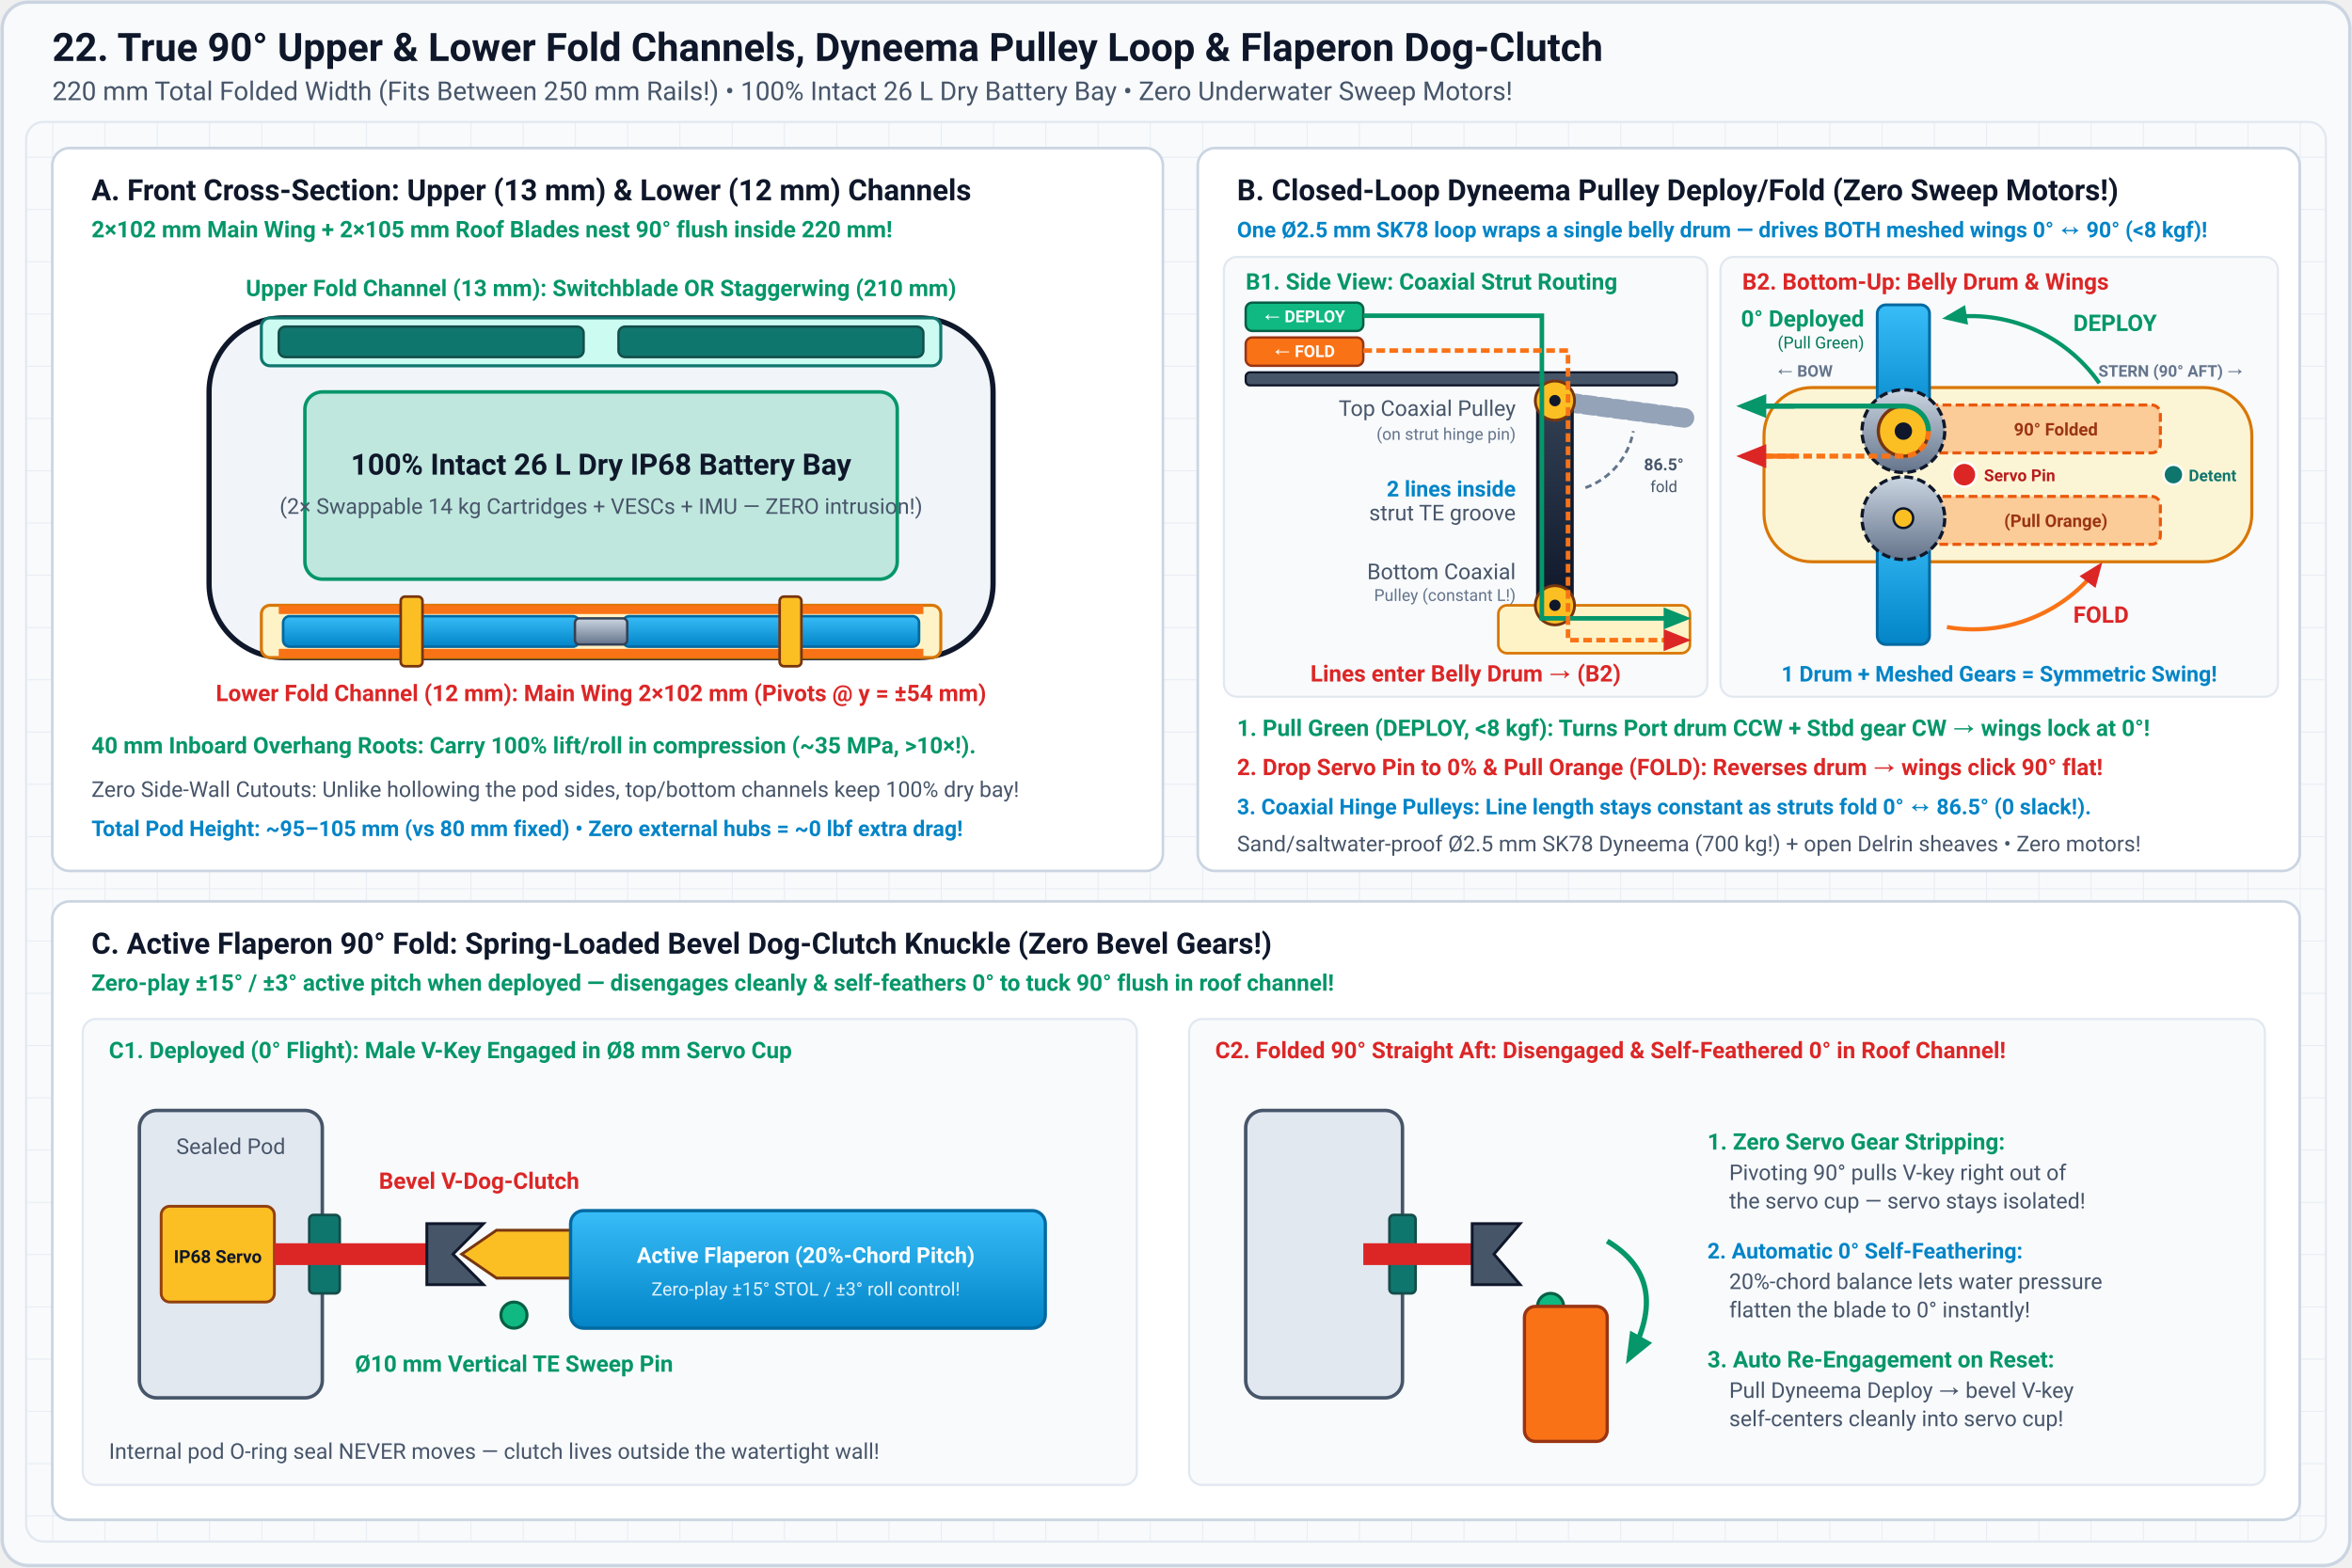
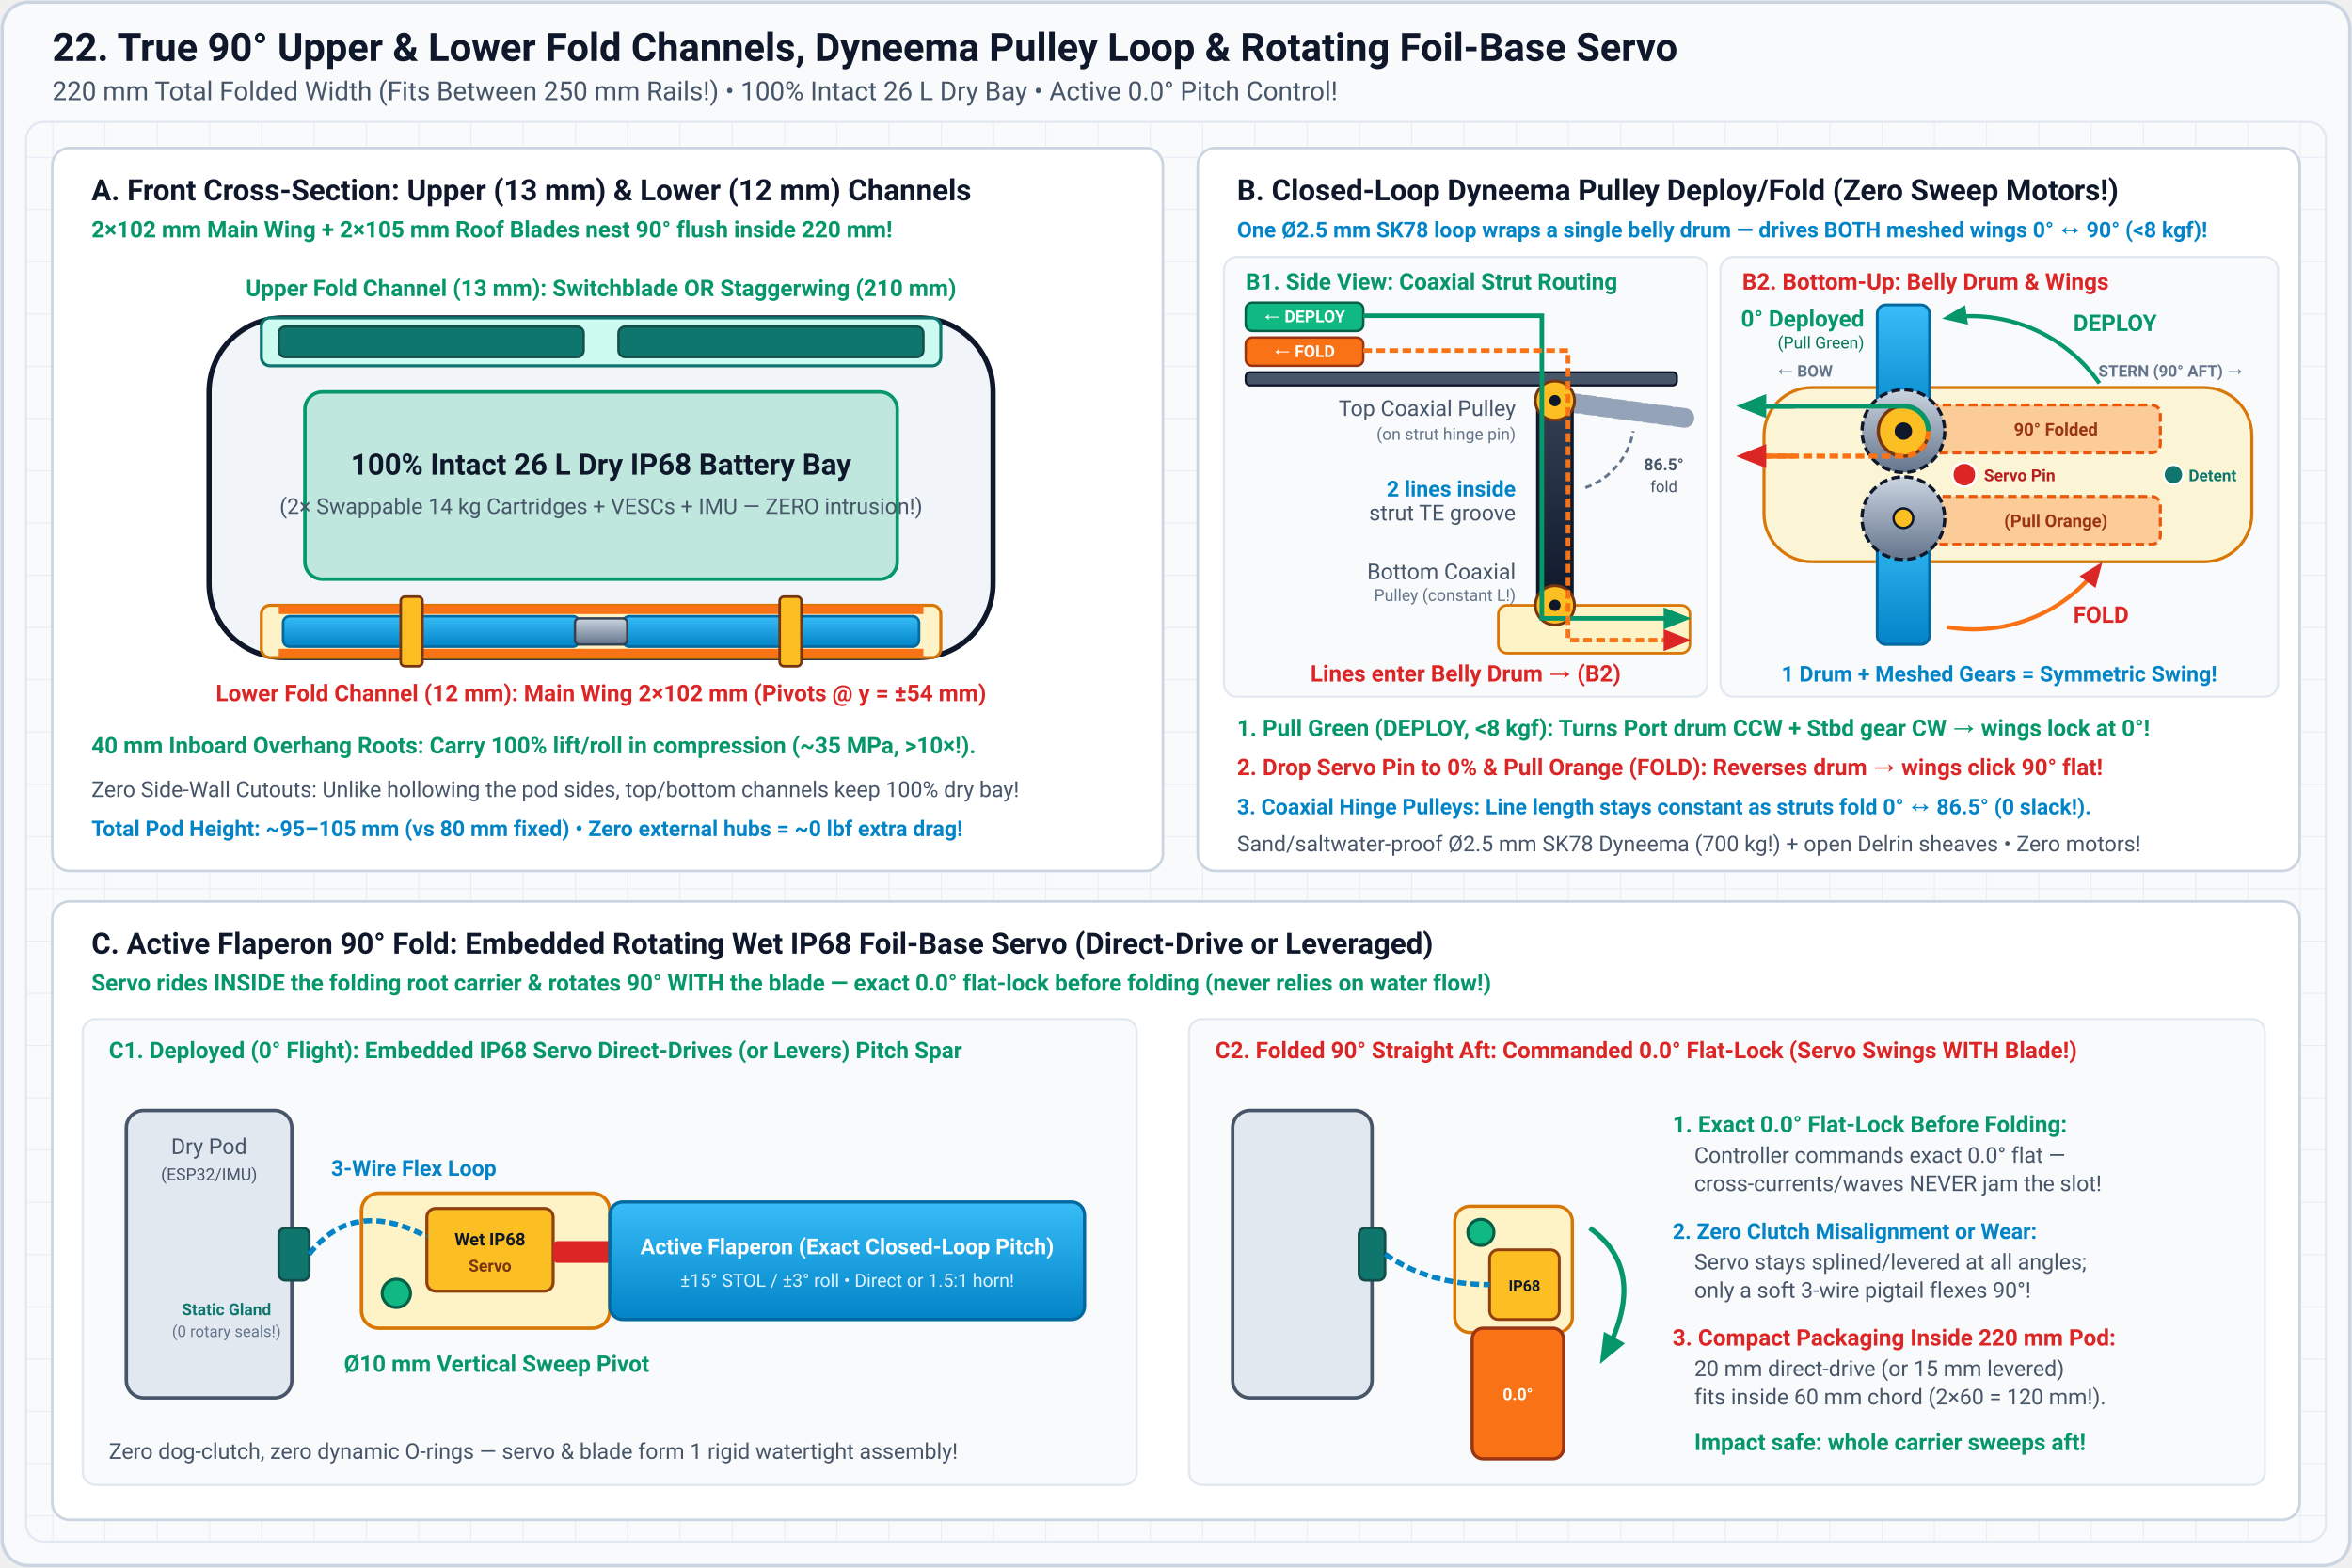
<svg xmlns="http://www.w3.org/2000/svg" viewBox="0 0 1080 720" width="1080" height="720">
  <defs>
    <pattern id="grid" width="24" height="24" patternUnits="userSpaceOnUse">
      <path d="M 24 0 L 0 0 0 24" fill="none" stroke="#E2E8F0" stroke-width="0.6" />
    </pattern>
    <linearGradient id="carbon" x1="0" y1="0" x2="0" y2="1">
      <stop offset="0%" stop-color="#334155" />
      <stop offset="100%" stop-color="#0F172A" />
    </linearGradient>
    <linearGradient id="alu" x1="0" y1="0" x2="0" y2="1">
      <stop offset="0%" stop-color="#CBD5E1" />
      <stop offset="100%" stop-color="#64748B" />
    </linearGradient>
    <linearGradient id="wingBlue" x1="0" y1="0" x2="0" y2="1">
      <stop offset="0%" stop-color="#38BDF8" />
      <stop offset="100%" stop-color="#0284C7" />
    </linearGradient>
    <linearGradient id="wingTeal" x1="0" y1="0" x2="0" y2="1">
      <stop offset="0%" stop-color="#2DD4BF" />
      <stop offset="100%" stop-color="#0D9488" />
    </linearGradient>
    <linearGradient id="water" x1="0" y1="0" x2="0" y2="1">
      <stop offset="0%" stop-color="#BAE6FD" stop-opacity="0.55" />
      <stop offset="100%" stop-color="#0284C7" stop-opacity="0.18" />
    </linearGradient>
    <linearGradient id="kevlar" x1="0" y1="0" x2="1" y2="0">
      <stop offset="0%" stop-color="#FBBF24" />
      <stop offset="100%" stop-color="#D97706" />
    </linearGradient>
    <linearGradient id="tubeGrad" x1="0" y1="0" x2="0" y2="1">
      <stop offset="0%" stop-color="#F1F5F9" />
      <stop offset="55%" stop-color="#CBD5E1" />
      <stop offset="100%" stop-color="#94A3B8" />
    </linearGradient>
    <marker id="arrDark" viewBox="0 0 10 10" refX="8" refY="5" markerWidth="6" markerHeight="6" orient="auto-start-reverse">
      <path d="M 0 1 L 10 5 L 0 9 z" fill="#334155" />
    </marker>
    <marker id="arrBlue" viewBox="0 0 10 10" refX="8" refY="5" markerWidth="6" markerHeight="6" orient="auto-start-reverse">
      <path d="M 0 1 L 10 5 L 0 9 z" fill="#0284C7" />
    </marker>
    <marker id="arrGreen" viewBox="0 0 10 10" refX="8" refY="5" markerWidth="6" markerHeight="6" orient="auto-start-reverse">
      <path d="M 0 1 L 10 5 L 0 9 z" fill="#059669" />
    </marker>
    <marker id="arrRed" viewBox="0 0 10 10" refX="8" refY="5" markerWidth="6" markerHeight="6" orient="auto-start-reverse">
      <path d="M 0 1 L 10 5 L 0 9 z" fill="#DC2626" />
    </marker>
    <style>
      text { font-family: -apple-system, BlinkMacSystemFont, "Segoe UI", Roboto, Helvetica, Arial, sans-serif; }
      .title { font-size: 18px; font-weight: 700; fill: #0F172A; }
      .sub { font-size: 12px; fill: #475569; }
      .sec { font-size: 13.5px; font-weight: 700; fill: #0F172A; }
      .lbl { font-size: 11px; font-weight: 600; fill: #1E293B; }
      .lbl-sm { font-size: 10px; fill: #475569; }
      .lbl-w { font-size: 10.5px; font-weight: 700; fill: #FFFFFF; }
      .dim { font-size: 10px; font-weight: 600; fill: #0284C7; }
      .ok { font-size: 10.5px; font-weight: 700; fill: #059669; }
      .warn { font-size: 10.5px; font-weight: 700; fill: #DC2626; }
    </style>
  </defs>
  <rect x="1" y="1" width="1078" height="718" rx="12" fill="#F8FAFC" stroke="#CBD5E1" stroke-width="1.5" />
  <rect x="12" y="56" width="1056" height="652" rx="8" fill="url(#grid)" stroke="#E2E8F0" stroke-width="1" />
-   <text x="24" y="28" class="title">22. True 90° Upper &amp; Lower Fold Channels, Dyneema Pulley Loop &amp; Flaperon Dog-Clutch</text>
-   <text x="24" y="46" class="sub">220 mm Total Folded Width (Fits Between 250 mm Rails!) • 100% Intact 26 L Dry Battery Bay • Zero Underwater Sweep Motors!</text>
+   <text x="24" y="28" class="title">22. True 90° Upper &amp; Lower Fold Channels, Dyneema Pulley Loop &amp; Rotating Foil-Base Servo</text>
+   <text x="24" y="46" class="sub">220 mm Total Folded Width (Fits Between 250 mm Rails!) • 100% Intact 26 L Dry Bay • Active 0.0° Pitch Control!</text>
  <rect x="24" y="68" width="510" height="332" rx="8" fill="#FFFFFF" stroke="#CBD5E1" stroke-width="1.2" />
  <text x="42" y="92" class="sec">A. Front Cross-Section: Upper (13 mm) &amp; Lower (12 mm) Channels</text>
  <text x="42" y="109" class="ok">2×102 mm Main Wing + 2×105 mm Roof Blades nest 90° flush inside 220 mm!</text>
  <rect x="96" y="146" width="360" height="156" rx="34" fill="#F1F5F9" stroke="#0F172A" stroke-width="2.4" />
  <rect x="120" y="146" width="312" height="22" rx="4" fill="#CCFBF1" stroke="#0F766E" stroke-width="1.4" />
  <rect x="128" y="150" width="140" height="14" rx="3" fill="#0F766E" stroke="#134E4A" stroke-width="1.1" />
  <rect x="284" y="150" width="140" height="14" rx="3" fill="#0F766E" stroke="#134E4A" stroke-width="1.1" />
  <text x="276" y="136" text-anchor="middle" class="ok">Upper Fold Channel (13 mm): Switchblade OR Staggerwing (210 mm)</text>
  <rect x="140" y="180" width="272" height="86" rx="8" fill="#10B981" fill-opacity="0.22" stroke="#059669" stroke-width="1.6" />
  <text x="276" y="218" text-anchor="middle" class="sec">100% Intact 26 L Dry IP68 Battery Bay</text>
  <text x="276" y="236" text-anchor="middle" class="lbl-sm">(2× Swappable 14 kg Cartridges + VESCs + IMU — ZERO intrusion!)</text>
  <rect x="120" y="278" width="312" height="24" rx="4" fill="#FEF3C7" stroke="#D97706" stroke-width="1.4" />
  <rect x="128" y="278" width="296" height="4" fill="#F97316" />
  <rect x="128" y="298" width="296" height="4" fill="#F97316" />
  <rect x="130" y="283" width="136" height="14" rx="3" fill="url(#wingBlue)" stroke="#0369A1" stroke-width="1.2" />
  <rect x="286" y="283" width="136" height="14" rx="3" fill="url(#wingBlue)" stroke="#0369A1" stroke-width="1.2" />
  <rect x="184" y="274" width="10" height="32" rx="2" fill="#FBBF24" stroke="#78350F" stroke-width="1.2" />
  <rect x="358" y="274" width="10" height="32" rx="2" fill="#FBBF24" stroke="#78350F" stroke-width="1.2" />
  <rect x="264" y="284" width="24" height="12" rx="2" fill="url(#alu)" stroke="#334155" stroke-width="1.1" />
  <text x="276" y="322" text-anchor="middle" class="warn">Lower Fold Channel (12 mm): Main Wing 2×102 mm (Pivots @ y = ±54 mm)</text>
  <text x="42" y="346" class="ok">40 mm Inboard Overhang Roots: Carry 100% lift/roll in compression (~35 MPa, &gt;10×!).</text>
  <text x="42" y="366" class="lbl-sm">Zero Side-Wall Cutouts: Unlike hollowing the pod sides, top/bottom channels keep 100% dry bay!</text>
  <text x="42" y="384" class="dim">Total Pod Height: ~95–105 mm (vs 80 mm fixed) • Zero external hubs = ~0 lbf extra drag!</text>
  <rect x="550" y="68" width="506" height="332" rx="8" fill="#FFFFFF" stroke="#CBD5E1" stroke-width="1.2" />
  <text x="568" y="92" class="sec">B. Closed-Loop Dyneema Pulley Deploy/Fold (Zero Sweep Motors!)</text>
  <text x="568" y="109" class="dim">One Ø2.5 mm SK78 loop wraps a single belly drum — drives BOTH meshed wings 0° ↔ 90° (&lt;8 kgf)!</text>
  <rect x="562" y="118" width="222" height="202" rx="6" fill="#F8FAFC" stroke="#E2E8F0" stroke-width="1" />
  <text x="572" y="133" class="ok">B1. Side View: Coaxial Strut Routing</text>
  <rect x="572" y="139" width="54" height="13" rx="3" fill="#10B981" stroke="#065F46" stroke-width="1.1" />
  <text x="599" y="148" text-anchor="middle" style="font-size:7.6px;fill:#FFFFFF;font-weight:700;">← DEPLOY</text>
  <rect x="572" y="155" width="54" height="13" rx="3" fill="#F97316" stroke="#9A3412" stroke-width="1.1" />
  <text x="599" y="164" text-anchor="middle" style="font-size:7.6px;fill:#FFFFFF;font-weight:700;">← FOLD</text>
  <rect x="572" y="171" width="198" height="6" rx="2" fill="#475569" stroke="#0F172A" stroke-width="1" />
  <line x1="714" y1="184" x2="774" y2="192" stroke="#94A3B8" stroke-width="9" stroke-linecap="round" stroke-dasharray="4,3" />
  <path d="M 728 224 A 34 34 0 0 0 750 198" fill="none" stroke="#64748B" stroke-width="1.3" stroke-dasharray="3,2" />
  <text x="764" y="216" text-anchor="middle" style="font-size:7.6px;fill:#475569;font-weight:700;">86.5°</text>
  <text x="764" y="226" text-anchor="middle" style="font-size:7.2px;fill:#475569;">fold</text>
  <rect x="706" y="184" width="16" height="94" rx="3" fill="url(#carbon)" stroke="#0F172A" stroke-width="1.3" />
  <rect x="688" y="278" width="88" height="22" rx="4" fill="#FEF3C7" stroke="#D97706" stroke-width="1.2" />
  <circle cx="714" cy="184" r="9" fill="#FBBF24" stroke="#78350F" stroke-width="1.3" />
  <circle cx="714" cy="184" r="2.6" fill="#0F172A" />
  <circle cx="714" cy="278" r="9" fill="#FBBF24" stroke="#78350F" stroke-width="1.3" />
  <circle cx="714" cy="278" r="2.6" fill="#0F172A" />
  <path d="M 626 145 L 708 145 L 708 284 L 774 284" fill="none" stroke="#059669" stroke-width="2.1" marker-end="url(#arrGreen)" />
  <path d="M 626 161 L 720 161 L 720 294 L 774 294" fill="none" stroke="#F97316" stroke-width="2.1" stroke-dasharray="4,2" marker-end="url(#arrRed)" />
  <text x="696" y="191" text-anchor="end" class="lbl-sm">Top Coaxial Pulley</text>
  <text x="696" y="202" text-anchor="end" style="font-size:7.6px;fill:#64748B;">(on strut hinge pin)</text>
  <text x="696" y="228" text-anchor="end" class="dim">2 lines inside</text>
  <text x="696" y="239" text-anchor="end" class="lbl-sm">strut TE groove</text>
  <text x="696" y="266" text-anchor="end" class="lbl-sm">Bottom Coaxial</text>
  <text x="696" y="276" text-anchor="end" style="font-size:7.6px;fill:#64748B;">Pulley (constant L!)</text>
  <text x="673" y="313" text-anchor="middle" class="warn">Lines enter Belly Drum → (B2)</text>
  <rect x="790" y="118" width="256" height="202" rx="6" fill="#F8FAFC" stroke="#E2E8F0" stroke-width="1" />
  <text x="800" y="133" class="warn">B2. Bottom-Up: Belly Drum &amp; Wings</text>
  <rect x="810" y="178" width="224" height="80" rx="22" fill="#FEF3C7" fill-opacity="0.72" stroke="#D97706" stroke-width="1.4" />
  <text x="816" y="173" style="font-size:7.4px;fill:#64748B;font-weight:700;">← BOW</text>
  <text x="1030" y="173" text-anchor="end" style="font-size:7.4px;fill:#64748B;font-weight:700;">STERN (90° AFT) →</text>
  <rect x="862" y="140" width="24" height="58" rx="4" fill="url(#wingBlue)" stroke="#0369A1" stroke-width="1.3" />
  <rect x="862" y="238" width="24" height="58" rx="4" fill="url(#wingBlue)" stroke="#0369A1" stroke-width="1.3" />
  <text x="856" y="150" text-anchor="end" class="ok">0° Deployed</text>
  <text x="856" y="160" text-anchor="end" style="font-size:7.6px;fill:#047857;">(Pull Green)</text>
  <rect x="882" y="186" width="110" height="22" rx="4" fill="#F97316" fill-opacity="0.32" stroke="#EA580C" stroke-width="1.4" stroke-dasharray="4,2" />
  <rect x="882" y="228" width="110" height="22" rx="4" fill="#F97316" fill-opacity="0.32" stroke="#EA580C" stroke-width="1.4" stroke-dasharray="4,2" />
  <text x="944" y="200" text-anchor="middle" style="font-size:8px;fill:#9A3412;font-weight:700;">90° Folded</text>
  <text x="944" y="242" text-anchor="middle" style="font-size:8px;fill:#9A3412;font-weight:700;">(Pull Orange)</text>
  <circle cx="874" cy="198" r="19" fill="url(#alu)" stroke="#0F172A" stroke-width="1.5" stroke-dasharray="4,2" />
  <circle cx="874" cy="238" r="19" fill="url(#alu)" stroke="#0F172A" stroke-width="1.5" stroke-dasharray="4,2" />
  <circle cx="874" cy="198" r="11.5" fill="#FBBF24" stroke="#78350F" stroke-width="1.5" />
  <path d="M 800 186.5 L 874 186.5 A 11.5 11.5 0 0 1 885.5 198" fill="none" stroke="#059669" stroke-width="2.3" />
  <path d="M 885.5 198 A 11.5 11.5 0 0 1 874 209.5 L 800 209.5" fill="none" stroke="#F97316" stroke-width="2.3" stroke-dasharray="4,2" />
  <line x1="824" y1="186.5" x2="800" y2="186.5" stroke="#059669" stroke-width="2.3" marker-end="url(#arrGreen)" />
  <line x1="824" y1="209.5" x2="800" y2="209.5" stroke="#F97316" stroke-width="2.3" marker-end="url(#arrRed)" />
  <circle cx="874" cy="198" r="4" fill="#0F172A" />
  <circle cx="874" cy="238" r="4.5" fill="#FBBF24" stroke="#0F172A" stroke-width="1.1" />
  <path d="M 964 176 A 72 72 0 0 0 894 146" fill="none" stroke="#059669" stroke-width="1.9" marker-end="url(#arrGreen)" />
  <text x="952" y="152" class="ok">DEPLOY</text>
  <path d="M 894 288 A 72 72 0 0 0 964 260" fill="none" stroke="#F97316" stroke-width="1.9" marker-end="url(#arrRed)" />
  <text x="952" y="286" class="warn">FOLD</text>
  <circle cx="902" cy="218" r="5.5" fill="#DC2626" stroke="#FFFFFF" stroke-width="1.1" />
  <text x="911" y="221" style="font-size:7.6px;fill:#B91C1C;font-weight:700;">Servo Pin</text>
  <circle cx="998" cy="218" r="4.5" fill="#0F766E" stroke="#FFFFFF" stroke-width="1" />
  <text x="1005" y="221" style="font-size:7.4px;fill:#0F766E;font-weight:700;">Detent</text>
  <text x="918" y="313" text-anchor="middle" class="dim">1 Drum + Meshed Gears = Symmetric Swing!</text>
  <text x="568" y="338" class="ok">1. Pull Green (DEPLOY, &lt;8 kgf): Turns Port drum CCW + Stbd gear CW → wings lock at 0°!</text>
  <text x="568" y="356" class="warn">2. Drop Servo Pin to 0% &amp; Pull Orange (FOLD): Reverses drum → wings click 90° flat!</text>
  <text x="568" y="374" class="dim">3. Coaxial Hinge Pulleys: Line length stays constant as struts fold 0° ↔ 86.5° (0 slack!).</text>
  <text x="568" y="391" class="lbl-sm">Sand/saltwater-proof Ø2.5 mm SK78 Dyneema (700 kg!) + open Delrin sheaves • Zero motors!</text>
  <rect x="24" y="414" width="1032" height="284" rx="8" fill="#FFFFFF" stroke="#CBD5E1" stroke-width="1.2" />
-   <text x="42" y="438" class="sec">C. Active Flaperon 90° Fold: Spring-Loaded Bevel Dog-Clutch Knuckle (Zero Bevel Gears!)</text>
-   <text x="42" y="455" class="ok">Zero-play ±15° / ±3° active pitch when deployed — disengages cleanly &amp; self-feathers 0° to tuck 90° flush in roof channel!</text>
+   <text x="42" y="438" class="sec">C. Active Flaperon 90° Fold: Embedded Rotating Wet IP68 Foil-Base Servo (Direct-Drive or Leveraged)</text>
+   <text x="42" y="455" class="ok">Servo rides INSIDE the folding root carrier &amp; rotates 90° WITH the blade — exact 0.0° flat-lock before folding (never relies on water flow!)</text>
  <rect x="38" y="468" width="484" height="214" rx="6" fill="#F8FAFC" stroke="#E2E8F0" stroke-width="1" />
-   <text x="50" y="486" class="ok">C1. Deployed (0° Flight): Male V-Key Engaged in Ø8 mm Servo Cup</text>
-   <rect x="64" y="510" width="84" height="132" rx="8" fill="#E2E8F0" stroke="#475569" stroke-width="1.6" />
-   <text x="106" y="530" text-anchor="middle" class="lbl-sm">Sealed Pod</text>
-   <rect x="74" y="554" width="52" height="44" rx="4" fill="#FBBF24" stroke="#92400E" stroke-width="1.3" />
-   <text x="100" y="580" text-anchor="middle" style="font-size:8.2px;fill:#0F172A;font-weight:700;">IP68 Servo</text>
-   <rect x="142" y="558" width="14" height="36" rx="2" fill="#0F766E" stroke="#134E4A" stroke-width="1.2" />
-   <rect x="126" y="571" width="72" height="10" fill="#DC2626" />
-   <polygon points="196,562 222,562 208,576 222,590 196,590" fill="#475569" stroke="#0F172A" stroke-width="1.3" />
-   <polygon points="212,576 228,565 262,565 262,587 228,587" fill="#FBBF24" stroke="#78350F" stroke-width="1.3" />
-   <rect x="262" y="556" width="218" height="54" rx="6" fill="url(#wingBlue)" stroke="#0369A1" stroke-width="1.5" />
-   <text x="370" y="580" text-anchor="middle" style="font-size:10px;fill:#FFFFFF;font-weight:700;">Active Flaperon (20%-Chord Pitch)</text>
-   <text x="370" y="595" text-anchor="middle" style="font-size:8.5px;fill:#E0F2FE;">Zero-play ±15° STOL / ±3° roll control!</text>
-   <circle cx="236" cy="604" r="6" fill="#10B981" stroke="#065F46" stroke-width="1.4" />
-   <text x="236" y="630" text-anchor="middle" class="ok">Ø10 mm Vertical TE Sweep Pin</text>
-   <text x="220" y="546" text-anchor="middle" class="warn">Bevel V-Dog-Clutch</text>
-   <text x="50" y="670" class="lbl-sm">Internal pod O-ring seal NEVER moves — clutch lives outside the watertight wall!</text>
+   <text x="50" y="486" class="ok">C1. Deployed (0° Flight): Embedded IP68 Servo Direct-Drives (or Levers) Pitch Spar</text>
+   <rect x="58" y="510" width="76" height="132" rx="8" fill="#E2E8F0" stroke="#475569" stroke-width="1.6" />
+   <text x="96" y="530" text-anchor="middle" class="lbl-sm">Dry Pod</text>
+   <text x="96" y="542" text-anchor="middle" style="font-size:7.6px;fill:#475569;">(ESP32/IMU)</text>
+   <rect x="128" y="564" width="14" height="24" rx="3" fill="#0F766E" stroke="#134E4A" stroke-width="1.2" />
+   <text x="104" y="604" text-anchor="middle" style="font-size:7.5px;fill:#0F766E;font-weight:700;">Static Gland</text>
+   <text x="104" y="614" text-anchor="middle" style="font-size:7.2px;fill:#64748B;">(0 rotary seals!)</text>
+   <rect x="166" y="548" width="114" height="62" rx="8" fill="#FEF3C7" stroke="#D97706" stroke-width="1.6" />
+   <circle cx="182" cy="594" r="6.5" fill="#10B981" stroke="#065F46" stroke-width="1.4" />
+   <rect x="196" y="555" width="58" height="38" rx="4" fill="#FBBF24" stroke="#92400E" stroke-width="1.4" />
+   <text x="225" y="572" text-anchor="middle" style="font-size:8px;fill:#0F172A;font-weight:700;">Wet IP68</text>
+   <text x="225" y="584" text-anchor="middle" style="font-size:7.6px;fill:#78350F;font-weight:700;">Servo</text>
+   <rect x="254" y="570" width="38" height="10" rx="2" fill="#DC2626" />
+   <path d="M 142 576 Q 162 550 196 568" fill="none" stroke="#0284C7" stroke-width="2.4" stroke-dasharray="4,2" />
+   <text x="190" y="540" text-anchor="middle" class="dim">3-Wire Flex Loop</text>
+   <rect x="280" y="552" width="218" height="54" rx="6" fill="url(#wingBlue)" stroke="#0369A1" stroke-width="1.5" />
+   <text x="389" y="576" text-anchor="middle" style="font-size:10px;fill:#FFFFFF;font-weight:700;">Active Flaperon (Exact Closed-Loop Pitch)</text>
+   <text x="389" y="591" text-anchor="middle" style="font-size:8.4px;fill:#E0F2FE;">±15° STOL / ±3° roll • Direct or 1.5:1 horn!</text>
+   <text x="228" y="630" text-anchor="middle" class="ok">Ø10 mm Vertical Sweep Pivot</text>
+   <text x="50" y="670" class="lbl-sm">Zero dog-clutch, zero dynamic O-rings — servo &amp; blade form 1 rigid watertight assembly!</text>
  <rect x="546" y="468" width="494" height="214" rx="6" fill="#F8FAFC" stroke="#E2E8F0" stroke-width="1" />
-   <text x="558" y="486" class="warn">C2. Folded 90° Straight Aft: Disengaged &amp; Self-Feathered 0° in Roof Channel!</text>
-   <rect x="572" y="510" width="72" height="132" rx="8" fill="#E2E8F0" stroke="#475569" stroke-width="1.6" />
-   <rect x="638" y="558" width="12" height="36" rx="2" fill="#0F766E" stroke="#134E4A" stroke-width="1.2" />
-   <rect x="626" y="571" width="54" height="10" fill="#DC2626" />
-   <polygon points="676,562 698,562 686,576 698,590 676,590" fill="#475569" stroke="#0F172A" stroke-width="1.3" />
-   <circle cx="712" cy="600" r="6" fill="#10B981" stroke="#065F46" stroke-width="1.4" />
-   <rect x="700" y="600" width="38" height="62" rx="5" fill="#F97316" stroke="#9A3412" stroke-width="1.5" />
-   <path d="M 738 570 Q 768 588 748 624" fill="none" stroke="#059669" stroke-width="2.4" marker-end="url(#arrGreen)" />
-   <text x="784" y="528" class="ok">1. Zero Servo Gear Stripping:</text>
-   <text x="794" y="542" class="lbl-sm">Pivoting 90° pulls V-key right out of</text>
-   <text x="794" y="555" class="lbl-sm">the servo cup — servo stays isolated!</text>
-   <text x="784" y="578" class="dim">2. Automatic 0° Self-Feathering:</text>
-   <text x="794" y="592" class="lbl-sm">20%-chord balance lets water pressure</text>
-   <text x="794" y="605" class="lbl-sm">flatten the blade to 0° instantly!</text>
-   <text x="784" y="628" class="ok">3. Auto Re-Engagement on Reset:</text>
-   <text x="794" y="642" class="lbl-sm">Pull Dyneema Deploy → bevel V-key</text>
-   <text x="794" y="655" class="lbl-sm">self-centers cleanly into servo cup!</text>
+   <text x="558" y="486" class="warn">C2. Folded 90° Straight Aft: Commanded 0.0° Flat-Lock (Servo Swings WITH Blade!)</text>
+   <rect x="566" y="510" width="64" height="132" rx="8" fill="#E2E8F0" stroke="#475569" stroke-width="1.6" />
+   <rect x="624" y="564" width="12" height="24" rx="3" fill="#0F766E" stroke="#134E4A" stroke-width="1.2" />
+   <rect x="668" y="554" width="54" height="58" rx="7" fill="#FEF3C7" stroke="#D97706" stroke-width="1.5" />
+   <circle cx="680" cy="566" r="6" fill="#10B981" stroke="#065F46" stroke-width="1.4" />
+   <rect x="684" y="574" width="32" height="32" rx="4" fill="#FBBF24" stroke="#92400E" stroke-width="1.3" />
+   <text x="700" y="593" text-anchor="middle" style="font-size:7px;fill:#0F172A;font-weight:700;">IP68</text>
+   <path d="M 636 576 Q 656 590 684 590" fill="none" stroke="#0284C7" stroke-width="2.4" stroke-dasharray="4,2" />
+   <rect x="676" y="610" width="42" height="60" rx="5" fill="#F97316" stroke="#9A3412" stroke-width="1.5" />
+   <text x="697" y="643" text-anchor="middle" style="font-size:7.6px;fill:#FFFFFF;font-weight:700;">0.0°</text>
+   <path d="M 730 564 Q 758 584 736 624" fill="none" stroke="#059669" stroke-width="2.3" marker-end="url(#arrGreen)" />
+   <text x="768" y="520" class="ok">1. Exact 0.0° Flat-Lock Before Folding:</text>
+   <text x="778" y="534" class="lbl-sm">Controller commands exact 0.0° flat —</text>
+   <text x="778" y="547" class="lbl-sm">cross-currents/waves NEVER jam the slot!</text>
+   <text x="768" y="569" class="dim">2. Zero Clutch Misalignment or Wear:</text>
+   <text x="778" y="583" class="lbl-sm">Servo stays splined/levered at all angles;</text>
+   <text x="778" y="596" class="lbl-sm">only a soft 3-wire pigtail flexes 90°!</text>
+   <text x="768" y="618" class="warn">3. Compact Packaging Inside 220 mm Pod:</text>
+   <text x="778" y="632" class="lbl-sm">20 mm direct-drive (or 15 mm levered)</text>
+   <text x="778" y="645" class="lbl-sm">fits inside 60 mm chord (2×60 = 120 mm!).</text>
+   <text x="778" y="666" class="ok">Impact safe: whole carrier sweeps aft!</text>
</svg>
